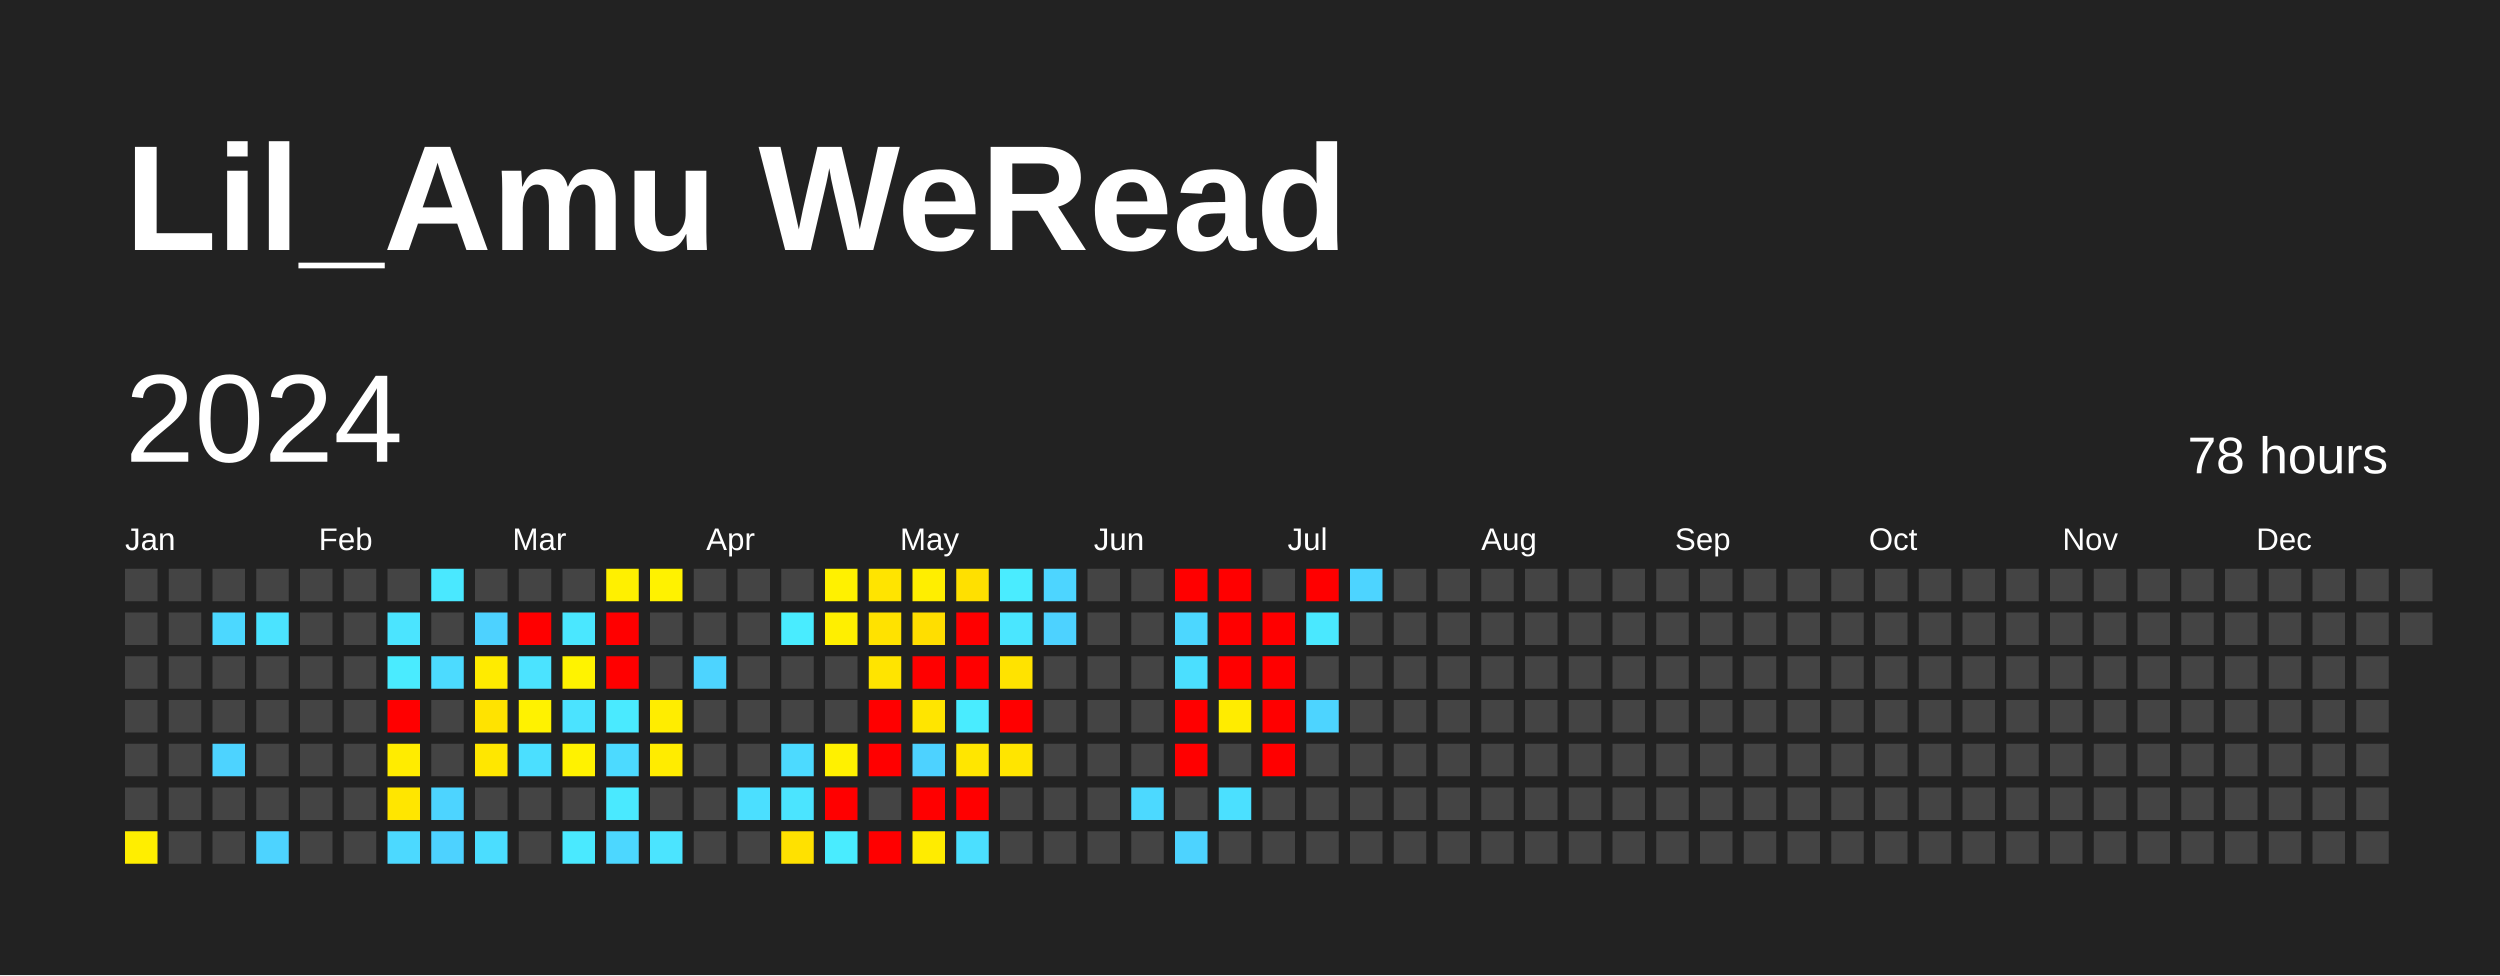
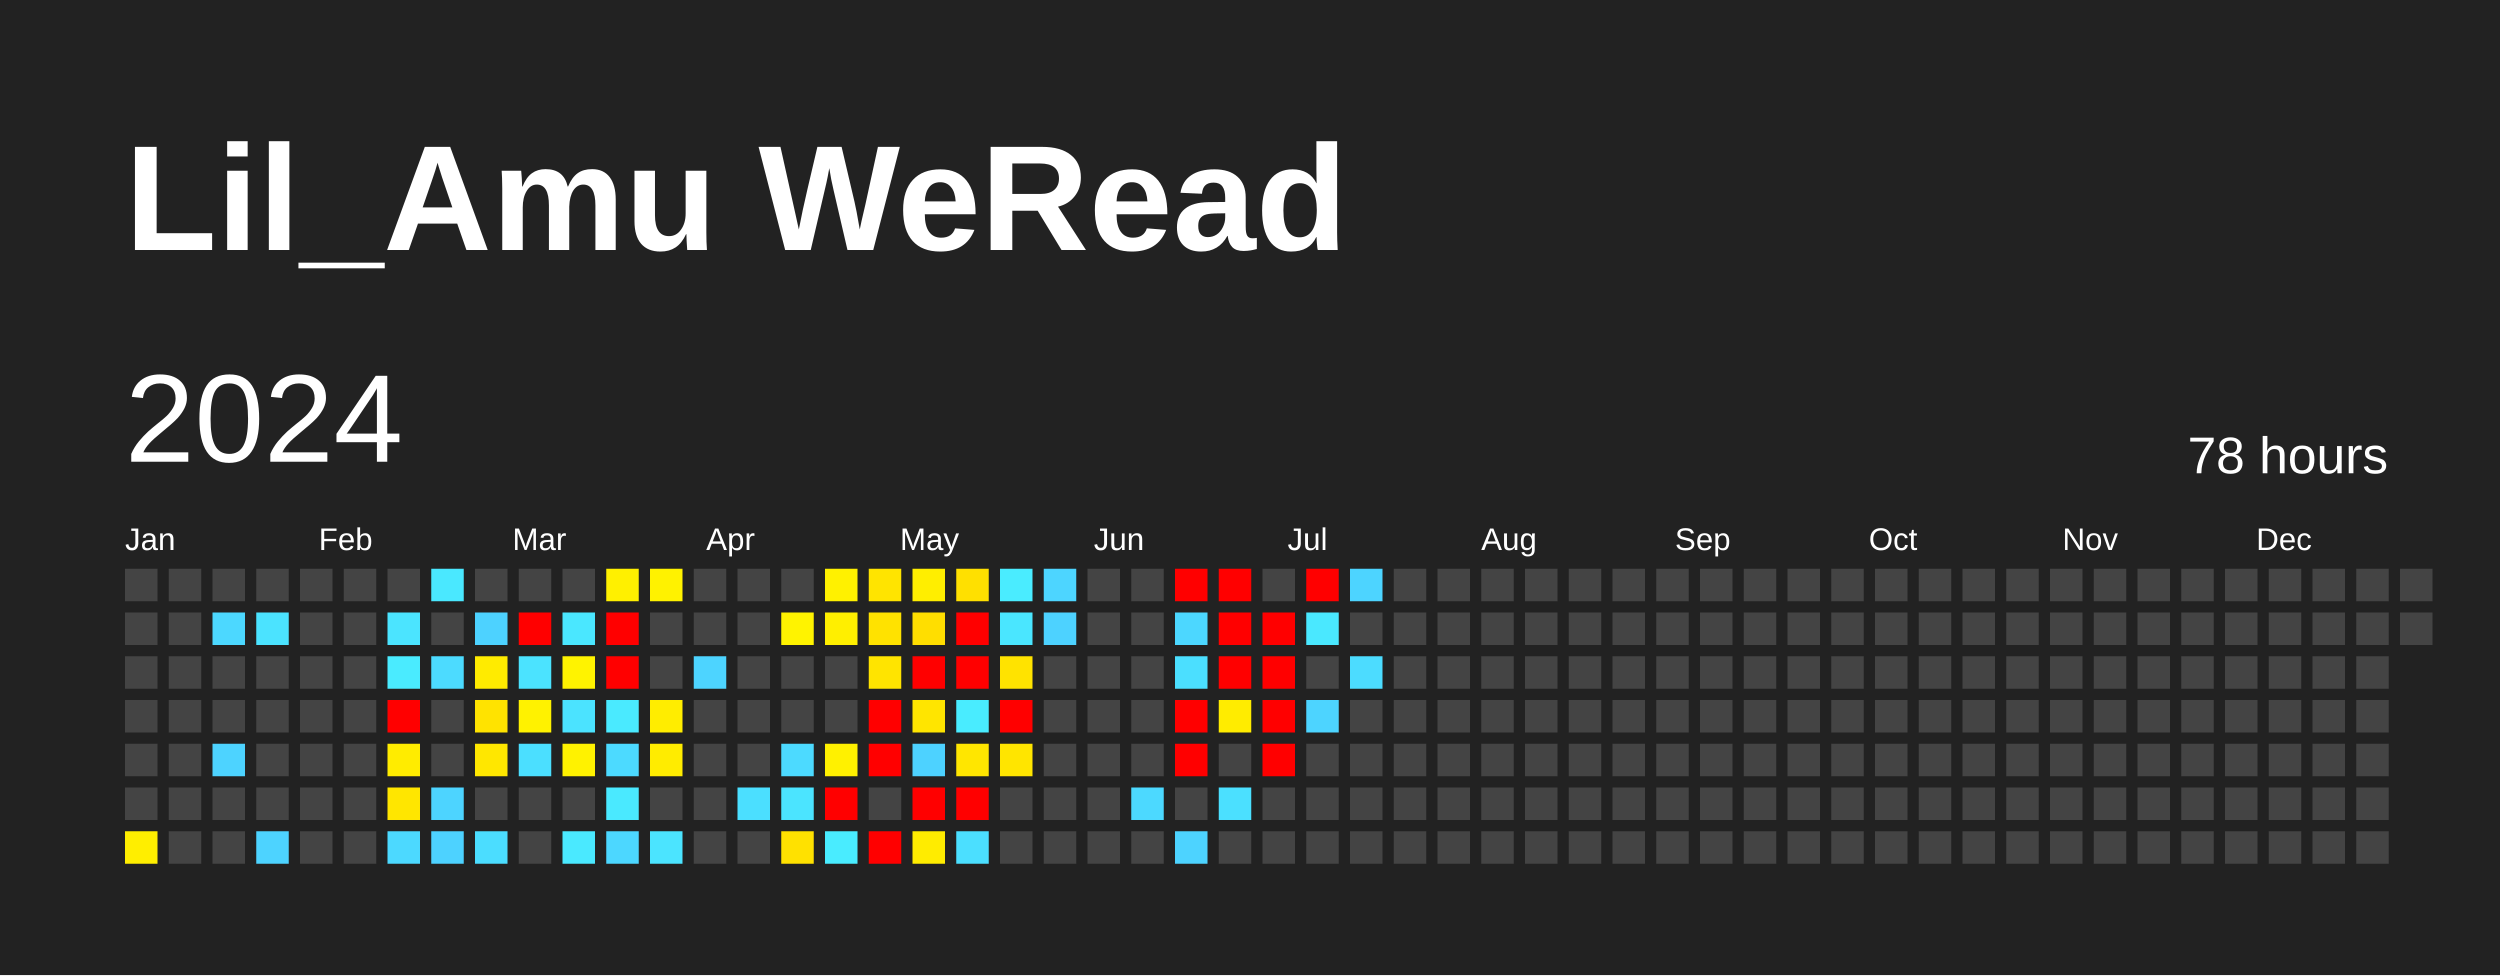
<svg xmlns="http://www.w3.org/2000/svg" baseProfile="full" height="78mm" version="1.1" viewBox="0,0,200,78" width="200mm">
  <defs />
  <rect fill="#222222" height="78" width="200" x="0" y="0" />
  <text fill="#FFFFFF" style="font-size:12px; font-family:Arial; font-weight:bold;" x="10" y="20">Lil_Amu WeRead</text>
  <text dominant-baseline="hanging" fill="#FFFFFF" style="font-size:10.0px; font-family:Arial;" x="10" y="30">2024</text>
  <text dominant-baseline="hanging" fill="#FFFFFF" style="font-size:4.125px; font-family:Arial;" x="175" y="35">78 hours</text>
  <text fill="#FFFFFF" style="font-size:2.5px; font-family:Arial" x="10.0" y="44">Jan</text>
  <text fill="#FFFFFF" style="font-size:2.5px; font-family:Arial" x="25.5" y="44">Feb</text>
  <text fill="#FFFFFF" style="font-size:2.5px; font-family:Arial" x="41.0" y="44">Mar</text>
  <text fill="#FFFFFF" style="font-size:2.5px; font-family:Arial" x="56.5" y="44">Apr</text>
  <text fill="#FFFFFF" style="font-size:2.5px; font-family:Arial" x="72.0" y="44">May</text>
  <text fill="#FFFFFF" style="font-size:2.5px; font-family:Arial" x="87.5" y="44">Jun</text>
  <text fill="#FFFFFF" style="font-size:2.5px; font-family:Arial" x="103.0" y="44">Jul</text>
  <text fill="#FFFFFF" style="font-size:2.5px; font-family:Arial" x="118.5" y="44">Aug</text>
  <text fill="#FFFFFF" style="font-size:2.5px; font-family:Arial" x="134.0" y="44">Sep</text>
  <text fill="#FFFFFF" style="font-size:2.5px; font-family:Arial" x="149.5" y="44">Oct</text>
  <text fill="#FFFFFF" style="font-size:2.5px; font-family:Arial" x="165.0" y="44">Nov</text>
  <text fill="#FFFFFF" style="font-size:2.5px; font-family:Arial" x="180.5" y="44">Dec</text>
  <rect fill="#444444" height="2.6" width="2.6" x="10.0" y="45.5" />
  <rect fill="#444444" height="2.6" width="2.6" x="10.0" y="49.0" />
  <rect fill="#444444" height="2.6" width="2.6" x="10.0" y="52.5" />
  <rect fill="#444444" height="2.6" width="2.6" x="10.0" y="56.0" />
  <rect fill="#444444" height="2.6" width="2.6" x="10.0" y="59.5" />
  <rect fill="#444444" height="2.6" width="2.6" x="10.0" y="63.0" />
  <rect fill="#ffee00" height="2.6" width="2.6" x="10.0" y="66.5" />
  <rect fill="#444444" height="2.6" width="2.6" x="13.5" y="45.5" />
  <rect fill="#444444" height="2.6" width="2.6" x="13.5" y="49.0" />
  <rect fill="#444444" height="2.6" width="2.6" x="13.5" y="52.5" />
  <rect fill="#444444" height="2.6" width="2.6" x="13.5" y="56.0" />
  <rect fill="#444444" height="2.6" width="2.6" x="13.5" y="59.5" />
  <rect fill="#444444" height="2.6" width="2.6" x="13.5" y="63.0" />
  <rect fill="#444444" height="2.6" width="2.6" x="13.5" y="66.5" />
  <rect fill="#444444" height="2.6" width="2.6" x="17.0" y="45.5" />
  <rect fill="#4cd8ff" height="2.6" width="2.6" x="17.0" y="49.0" />
  <rect fill="#444444" height="2.6" width="2.6" x="17.0" y="52.5" />
  <rect fill="#444444" height="2.6" width="2.6" x="17.0" y="56.0" />
  <rect fill="#4dd3ff" height="2.6" width="2.6" x="17.0" y="59.5" />
  <rect fill="#444444" height="2.6" width="2.6" x="17.0" y="63.0" />
  <rect fill="#444444" height="2.6" width="2.6" x="17.0" y="66.5" />
  <rect fill="#444444" height="2.6" width="2.6" x="20.5" y="45.5" />
  <rect fill="#4be3ff" height="2.6" width="2.6" x="20.5" y="49.0" />
  <rect fill="#444444" height="2.6" width="2.6" x="20.5" y="52.5" />
  <rect fill="#444444" height="2.6" width="2.6" x="20.5" y="56.0" />
  <rect fill="#444444" height="2.6" width="2.6" x="20.5" y="59.5" />
  <rect fill="#444444" height="2.6" width="2.6" x="20.5" y="63.0" />
  <rect fill="#4dd3ff" height="2.6" width="2.6" x="20.5" y="66.5" />
  <rect fill="#444444" height="2.6" width="2.6" x="24.0" y="45.5" />
  <rect fill="#444444" height="2.6" width="2.6" x="24.0" y="49.0" />
  <rect fill="#444444" height="2.6" width="2.6" x="24.0" y="52.5" />
  <rect fill="#444444" height="2.6" width="2.6" x="24.0" y="56.0" />
  <rect fill="#444444" height="2.6" width="2.6" x="24.0" y="59.5" />
  <rect fill="#444444" height="2.6" width="2.6" x="24.0" y="63.0" />
  <rect fill="#444444" height="2.6" width="2.6" x="24.0" y="66.5" />
  <rect fill="#444444" height="2.6" width="2.6" x="27.5" y="45.5" />
  <rect fill="#444444" height="2.6" width="2.6" x="27.5" y="49.0" />
  <rect fill="#444444" height="2.6" width="2.6" x="27.5" y="52.5" />
  <rect fill="#444444" height="2.6" width="2.6" x="27.5" y="56.0" />
  <rect fill="#444444" height="2.6" width="2.6" x="27.5" y="59.5" />
  <rect fill="#444444" height="2.6" width="2.6" x="27.5" y="63.0" />
  <rect fill="#444444" height="2.6" width="2.6" x="27.5" y="66.5" />
  <rect fill="#444444" height="2.6" width="2.6" x="31.0" y="45.5" />
  <rect fill="#4be4ff" height="2.6" width="2.6" x="31.0" y="49.0" />
  <rect fill="#4aebff" height="2.6" width="2.6" x="31.0" y="52.5" />
  <rect fill="red" height="2.6" width="2.6" x="31.0" y="56.0" />
  <rect fill="#ffec00" height="2.6" width="2.6" x="31.0" y="59.5" />
  <rect fill="#ffe600" height="2.6" width="2.6" x="31.0" y="63.0" />
  <rect fill="#4cd9ff" height="2.6" width="2.6" x="31.0" y="66.5" />
  <rect fill="#4ae8ff" height="2.6" width="2.6" x="34.5" y="45.5" />
  <rect fill="#444444" height="2.6" width="2.6" x="34.5" y="49.0" />
  <rect fill="#4cdbff" height="2.6" width="2.6" x="34.5" y="52.5" />
  <rect fill="#444444" height="2.6" width="2.6" x="34.5" y="56.0" />
  <rect fill="#444444" height="2.6" width="2.6" x="34.5" y="59.5" />
  <rect fill="#4dd4ff" height="2.6" width="2.6" x="34.5" y="63.0" />
  <rect fill="#4dd2ff" height="2.6" width="2.6" x="34.5" y="66.5" />
  <rect fill="#444444" height="2.6" width="2.6" x="38.0" y="45.5" />
  <rect fill="#4dd2ff" height="2.6" width="2.6" x="38.0" y="49.0" />
  <rect fill="#ffeb00" height="2.6" width="2.6" x="38.0" y="52.5" />
  <rect fill="#ffe300" height="2.6" width="2.6" x="38.0" y="56.0" />
  <rect fill="#ffe700" height="2.6" width="2.6" x="38.0" y="59.5" />
  <rect fill="#444444" height="2.6" width="2.6" x="38.0" y="63.0" />
  <rect fill="#4bddff" height="2.6" width="2.6" x="38.0" y="66.5" />
  <rect fill="#444444" height="2.6" width="2.6" x="41.5" y="45.5" />
  <rect fill="red" height="2.6" width="2.6" x="41.5" y="49.0" />
  <rect fill="#4be3ff" height="2.6" width="2.6" x="41.5" y="52.5" />
  <rect fill="#fff200" height="2.6" width="2.6" x="41.5" y="56.0" />
  <rect fill="#4bdfff" height="2.6" width="2.6" x="41.5" y="59.5" />
  <rect fill="#444444" height="2.6" width="2.6" x="41.5" y="63.0" />
  <rect fill="#444444" height="2.6" width="2.6" x="41.5" y="66.5" />
  <rect fill="#444444" height="2.6" width="2.6" x="45.0" y="45.5" />
  <rect fill="#4ae7ff" height="2.6" width="2.6" x="45.0" y="49.0" />
  <rect fill="#fff300" height="2.6" width="2.6" x="45.0" y="52.5" />
  <rect fill="#4be3ff" height="2.6" width="2.6" x="45.0" y="56.0" />
  <rect fill="#fff200" height="2.6" width="2.6" x="45.0" y="59.5" />
  <rect fill="#444444" height="2.6" width="2.6" x="45.0" y="63.0" />
  <rect fill="#4ae9ff" height="2.6" width="2.6" x="45.0" y="66.5" />
  <rect fill="#fff000" height="2.6" width="2.6" x="48.5" y="45.5" />
  <rect fill="red" height="2.6" width="2.6" x="48.5" y="49.0" />
  <rect fill="red" height="2.6" width="2.6" x="48.5" y="52.5" />
  <rect fill="#4aeaff" height="2.6" width="2.6" x="48.5" y="56.0" />
  <rect fill="#4cdaff" height="2.6" width="2.6" x="48.5" y="59.5" />
  <rect fill="#4ae9ff" height="2.6" width="2.6" x="48.5" y="63.0" />
  <rect fill="#4cd7ff" height="2.6" width="2.6" x="48.5" y="66.5" />
  <rect fill="#fff200" height="2.6" width="2.6" x="52.0" y="45.5" />
  <rect fill="#444444" height="2.6" width="2.6" x="52.0" y="49.0" />
  <rect fill="#444444" height="2.6" width="2.6" x="52.0" y="52.5" />
  <rect fill="#ffed00" height="2.6" width="2.6" x="52.0" y="56.0" />
  <rect fill="#ffec00" height="2.6" width="2.6" x="52.0" y="59.5" />
  <rect fill="#444444" height="2.6" width="2.6" x="52.0" y="63.0" />
  <rect fill="#4be4ff" height="2.6" width="2.6" x="52.0" y="66.5" />
  <rect fill="#444444" height="2.6" width="2.6" x="55.5" y="45.5" />
  <rect fill="#444444" height="2.6" width="2.6" x="55.5" y="49.0" />
  <rect fill="#4dd4ff" height="2.6" width="2.6" x="55.5" y="52.5" />
  <rect fill="#444444" height="2.6" width="2.6" x="55.5" y="56.0" />
  <rect fill="#444444" height="2.6" width="2.6" x="55.5" y="59.5" />
  <rect fill="#444444" height="2.6" width="2.6" x="55.5" y="63.0" />
  <rect fill="#444444" height="2.6" width="2.6" x="55.5" y="66.5" />
  <rect fill="#444444" height="2.6" width="2.6" x="59.0" y="45.5" />
  <rect fill="#444444" height="2.6" width="2.6" x="59.0" y="49.0" />
  <rect fill="#444444" height="2.6" width="2.6" x="59.0" y="52.5" />
  <rect fill="#444444" height="2.6" width="2.6" x="59.0" y="56.0" />
  <rect fill="#444444" height="2.6" width="2.6" x="59.0" y="59.5" />
  <rect fill="#4bdfff" height="2.6" width="2.6" x="59.0" y="63.0" />
  <rect fill="#444444" height="2.6" width="2.6" x="59.0" y="66.5" />
  <rect fill="#444444" height="2.6" width="2.6" x="62.5" y="45.5" />
-   <rect fill="#49ecff" height="2.6" width="2.6" x="62.5" y="49.0" />
+   <rect fill="#fff300" height="2.6" width="2.6" x="62.5" y="49.0" />
  <rect fill="#444444" height="2.6" width="2.6" x="62.5" y="52.5" />
  <rect fill="#444444" height="2.6" width="2.6" x="62.5" y="56.0" />
  <rect fill="#4cdaff" height="2.6" width="2.6" x="62.5" y="59.5" />
  <rect fill="#4be4ff" height="2.6" width="2.6" x="62.5" y="63.0" />
  <rect fill="#ffe100" height="2.6" width="2.6" x="62.5" y="66.5" />
  <rect fill="#fff100" height="2.6" width="2.6" x="66.0" y="45.5" />
  <rect fill="#ffef00" height="2.6" width="2.6" x="66.0" y="49.0" />
  <rect fill="#444444" height="2.6" width="2.6" x="66.0" y="52.5" />
  <rect fill="#444444" height="2.6" width="2.6" x="66.0" y="56.0" />
  <rect fill="#fff100" height="2.6" width="2.6" x="66.0" y="59.5" />
  <rect fill="red" height="2.6" width="2.6" x="66.0" y="63.0" />
  <rect fill="#49ecff" height="2.6" width="2.6" x="66.0" y="66.5" />
  <rect fill="#ffe400" height="2.6" width="2.6" x="69.5" y="45.5" />
  <rect fill="#ffe200" height="2.6" width="2.6" x="69.5" y="49.0" />
  <rect fill="#ffe400" height="2.6" width="2.6" x="69.5" y="52.5" />
  <rect fill="red" height="2.6" width="2.6" x="69.5" y="56.0" />
  <rect fill="red" height="2.6" width="2.6" x="69.5" y="59.5" />
  <rect fill="#444444" height="2.6" width="2.6" x="69.5" y="63.0" />
  <rect fill="red" height="2.6" width="2.6" x="69.5" y="66.5" />
  <rect fill="#ffee00" height="2.6" width="2.6" x="73.0" y="45.5" />
  <rect fill="#ffde00" height="2.6" width="2.6" x="73.0" y="49.0" />
  <rect fill="red" height="2.6" width="2.6" x="73.0" y="52.5" />
  <rect fill="#ffe500" height="2.6" width="2.6" x="73.0" y="56.0" />
  <rect fill="#4dd2ff" height="2.6" width="2.6" x="73.0" y="59.5" />
  <rect fill="red" height="2.6" width="2.6" x="73.0" y="63.0" />
  <rect fill="#ffec00" height="2.6" width="2.6" x="73.0" y="66.5" />
  <rect fill="#ffe000" height="2.6" width="2.6" x="76.5" y="45.5" />
  <rect fill="red" height="2.6" width="2.6" x="76.5" y="49.0" />
  <rect fill="red" height="2.6" width="2.6" x="76.5" y="52.5" />
  <rect fill="#49ecff" height="2.6" width="2.6" x="76.5" y="56.0" />
  <rect fill="#ffe600" height="2.6" width="2.6" x="76.5" y="59.5" />
  <rect fill="red" height="2.6" width="2.6" x="76.5" y="63.0" />
  <rect fill="#4bdfff" height="2.6" width="2.6" x="76.5" y="66.5" />
  <rect fill="#4aecff" height="2.6" width="2.6" x="80.0" y="45.5" />
  <rect fill="#4ae6ff" height="2.6" width="2.6" x="80.0" y="49.0" />
  <rect fill="#ffe300" height="2.6" width="2.6" x="80.0" y="52.5" />
  <rect fill="red" height="2.6" width="2.6" x="80.0" y="56.0" />
  <rect fill="#ffe500" height="2.6" width="2.6" x="80.0" y="59.5" />
  <rect fill="#444444" height="2.6" width="2.6" x="80.0" y="63.0" />
  <rect fill="#444444" height="2.6" width="2.6" x="80.0" y="66.5" />
  <rect fill="#4dd5ff" height="2.6" width="2.6" x="83.5" y="45.5" />
  <rect fill="#4dd2ff" height="2.6" width="2.6" x="83.5" y="49.0" />
  <rect fill="#444444" height="2.6" width="2.6" x="83.5" y="52.5" />
  <rect fill="#444444" height="2.6" width="2.6" x="83.5" y="56.0" />
  <rect fill="#444444" height="2.6" width="2.6" x="83.5" y="59.5" />
  <rect fill="#444444" height="2.6" width="2.6" x="83.5" y="63.0" />
  <rect fill="#444444" height="2.6" width="2.6" x="83.5" y="66.5" />
  <rect fill="#444444" height="2.6" width="2.6" x="87.0" y="45.5" />
  <rect fill="#444444" height="2.6" width="2.6" x="87.0" y="49.0" />
  <rect fill="#444444" height="2.6" width="2.6" x="87.0" y="52.5" />
  <rect fill="#444444" height="2.6" width="2.6" x="87.0" y="56.0" />
  <rect fill="#444444" height="2.6" width="2.6" x="87.0" y="59.5" />
  <rect fill="#444444" height="2.6" width="2.6" x="87.0" y="63.0" />
  <rect fill="#444444" height="2.6" width="2.6" x="87.0" y="66.5" />
  <rect fill="#444444" height="2.6" width="2.6" x="90.5" y="45.5" />
  <rect fill="#444444" height="2.6" width="2.6" x="90.5" y="49.0" />
  <rect fill="#444444" height="2.6" width="2.6" x="90.5" y="52.5" />
  <rect fill="#444444" height="2.6" width="2.6" x="90.5" y="56.0" />
  <rect fill="#444444" height="2.6" width="2.6" x="90.5" y="59.5" />
  <rect fill="#4cd9ff" height="2.6" width="2.6" x="90.5" y="63.0" />
  <rect fill="#444444" height="2.6" width="2.6" x="90.5" y="66.5" />
  <rect fill="red" height="2.6" width="2.6" x="94.0" y="45.5" />
  <rect fill="#4cd7ff" height="2.6" width="2.6" x="94.0" y="49.0" />
  <rect fill="#4bdfff" height="2.6" width="2.6" x="94.0" y="52.5" />
  <rect fill="red" height="2.6" width="2.6" x="94.0" y="56.0" />
  <rect fill="red" height="2.6" width="2.6" x="94.0" y="59.5" />
  <rect fill="#444444" height="2.6" width="2.6" x="94.0" y="63.0" />
  <rect fill="#4dd3ff" height="2.6" width="2.6" x="94.0" y="66.5" />
  <rect fill="red" height="2.6" width="2.6" x="97.5" y="45.5" />
  <rect fill="red" height="2.6" width="2.6" x="97.5" y="49.0" />
  <rect fill="red" height="2.6" width="2.6" x="97.5" y="52.5" />
  <rect fill="#ffec00" height="2.6" width="2.6" x="97.5" y="56.0" />
  <rect fill="#444444" height="2.6" width="2.6" x="97.5" y="59.5" />
  <rect fill="#4be0ff" height="2.6" width="2.6" x="97.5" y="63.0" />
  <rect fill="#444444" height="2.6" width="2.6" x="97.5" y="66.5" />
  <rect fill="#444444" height="2.6" width="2.6" x="101.0" y="45.5" />
  <rect fill="red" height="2.6" width="2.6" x="101.0" y="49.0" />
  <rect fill="red" height="2.6" width="2.6" x="101.0" y="52.5" />
  <rect fill="red" height="2.6" width="2.6" x="101.0" y="56.0" />
  <rect fill="red" height="2.6" width="2.6" x="101.0" y="59.5" />
  <rect fill="#444444" height="2.6" width="2.6" x="101.0" y="63.0" />
  <rect fill="#444444" height="2.6" width="2.6" x="101.0" y="66.5" />
  <rect fill="red" height="2.6" width="2.6" x="104.5" y="45.5" />
  <rect fill="#4ae8ff" height="2.6" width="2.6" x="104.5" y="49.0" />
  <rect fill="#444444" height="2.6" width="2.6" x="104.5" y="52.5" />
  <rect fill="#4dd4ff" height="2.6" width="2.6" x="104.5" y="56.0" />
  <rect fill="#444444" height="2.6" width="2.6" x="104.5" y="59.5" />
  <rect fill="#444444" height="2.6" width="2.6" x="104.5" y="63.0" />
  <rect fill="#444444" height="2.6" width="2.6" x="104.5" y="66.5" />
  <rect fill="#4dd4ff" height="2.6" width="2.6" x="108.0" y="45.5" />
  <rect fill="#444444" height="2.6" width="2.6" x="108.0" y="49.0" />
-   <rect fill="#444444" height="2.6" width="2.6" x="108.0" y="52.5" />
+   <rect fill="#4cdcff" height="2.6" width="2.6" x="108.0" y="52.5" />
  <rect fill="#444444" height="2.6" width="2.6" x="108.0" y="56.0" />
  <rect fill="#444444" height="2.6" width="2.6" x="108.0" y="59.5" />
  <rect fill="#444444" height="2.6" width="2.6" x="108.0" y="63.0" />
  <rect fill="#444444" height="2.6" width="2.6" x="108.0" y="66.5" />
  <rect fill="#444444" height="2.6" width="2.6" x="111.5" y="45.5" />
  <rect fill="#444444" height="2.6" width="2.6" x="111.5" y="49.0" />
  <rect fill="#444444" height="2.6" width="2.6" x="111.5" y="52.5" />
  <rect fill="#444444" height="2.6" width="2.6" x="111.5" y="56.0" />
  <rect fill="#444444" height="2.6" width="2.6" x="111.5" y="59.5" />
  <rect fill="#444444" height="2.6" width="2.6" x="111.5" y="63.0" />
  <rect fill="#444444" height="2.6" width="2.6" x="111.5" y="66.5" />
  <rect fill="#444444" height="2.6" width="2.6" x="115.0" y="45.5" />
  <rect fill="#444444" height="2.6" width="2.6" x="115.0" y="49.0" />
  <rect fill="#444444" height="2.6" width="2.6" x="115.0" y="52.5" />
  <rect fill="#444444" height="2.6" width="2.6" x="115.0" y="56.0" />
  <rect fill="#444444" height="2.6" width="2.6" x="115.0" y="59.5" />
  <rect fill="#444444" height="2.6" width="2.6" x="115.0" y="63.0" />
  <rect fill="#444444" height="2.6" width="2.6" x="115.0" y="66.5" />
  <rect fill="#444444" height="2.6" width="2.6" x="118.5" y="45.5" />
  <rect fill="#444444" height="2.6" width="2.6" x="118.5" y="49.0" />
  <rect fill="#444444" height="2.6" width="2.6" x="118.5" y="52.5" />
  <rect fill="#444444" height="2.6" width="2.6" x="118.5" y="56.0" />
  <rect fill="#444444" height="2.6" width="2.6" x="118.5" y="59.5" />
  <rect fill="#444444" height="2.6" width="2.6" x="118.5" y="63.0" />
  <rect fill="#444444" height="2.6" width="2.6" x="118.5" y="66.5" />
  <rect fill="#444444" height="2.6" width="2.6" x="122.0" y="45.5" />
  <rect fill="#444444" height="2.6" width="2.6" x="122.0" y="49.0" />
  <rect fill="#444444" height="2.6" width="2.6" x="122.0" y="52.5" />
  <rect fill="#444444" height="2.6" width="2.6" x="122.0" y="56.0" />
  <rect fill="#444444" height="2.6" width="2.6" x="122.0" y="59.5" />
  <rect fill="#444444" height="2.6" width="2.6" x="122.0" y="63.0" />
  <rect fill="#444444" height="2.6" width="2.6" x="122.0" y="66.5" />
  <rect fill="#444444" height="2.6" width="2.6" x="125.5" y="45.5" />
  <rect fill="#444444" height="2.6" width="2.6" x="125.5" y="49.0" />
  <rect fill="#444444" height="2.6" width="2.6" x="125.5" y="52.5" />
  <rect fill="#444444" height="2.6" width="2.6" x="125.5" y="56.0" />
  <rect fill="#444444" height="2.6" width="2.6" x="125.5" y="59.5" />
  <rect fill="#444444" height="2.6" width="2.6" x="125.5" y="63.0" />
  <rect fill="#444444" height="2.6" width="2.6" x="125.5" y="66.5" />
  <rect fill="#444444" height="2.6" width="2.6" x="129.0" y="45.5" />
  <rect fill="#444444" height="2.6" width="2.6" x="129.0" y="49.0" />
  <rect fill="#444444" height="2.6" width="2.6" x="129.0" y="52.5" />
  <rect fill="#444444" height="2.6" width="2.6" x="129.0" y="56.0" />
  <rect fill="#444444" height="2.6" width="2.6" x="129.0" y="59.5" />
  <rect fill="#444444" height="2.6" width="2.6" x="129.0" y="63.0" />
  <rect fill="#444444" height="2.6" width="2.6" x="129.0" y="66.5" />
  <rect fill="#444444" height="2.6" width="2.6" x="132.5" y="45.5" />
  <rect fill="#444444" height="2.6" width="2.6" x="132.5" y="49.0" />
  <rect fill="#444444" height="2.6" width="2.6" x="132.5" y="52.5" />
  <rect fill="#444444" height="2.6" width="2.6" x="132.5" y="56.0" />
  <rect fill="#444444" height="2.6" width="2.6" x="132.5" y="59.5" />
  <rect fill="#444444" height="2.6" width="2.6" x="132.5" y="63.0" />
  <rect fill="#444444" height="2.6" width="2.6" x="132.5" y="66.5" />
  <rect fill="#444444" height="2.6" width="2.6" x="136.0" y="45.5" />
  <rect fill="#444444" height="2.6" width="2.6" x="136.0" y="49.0" />
  <rect fill="#444444" height="2.6" width="2.6" x="136.0" y="52.5" />
  <rect fill="#444444" height="2.6" width="2.6" x="136.0" y="56.0" />
  <rect fill="#444444" height="2.6" width="2.6" x="136.0" y="59.5" />
  <rect fill="#444444" height="2.6" width="2.6" x="136.0" y="63.0" />
  <rect fill="#444444" height="2.6" width="2.6" x="136.0" y="66.5" />
  <rect fill="#444444" height="2.6" width="2.6" x="139.5" y="45.5" />
  <rect fill="#444444" height="2.6" width="2.6" x="139.5" y="49.0" />
  <rect fill="#444444" height="2.6" width="2.6" x="139.5" y="52.5" />
  <rect fill="#444444" height="2.6" width="2.6" x="139.5" y="56.0" />
  <rect fill="#444444" height="2.6" width="2.6" x="139.5" y="59.5" />
  <rect fill="#444444" height="2.6" width="2.6" x="139.5" y="63.0" />
  <rect fill="#444444" height="2.6" width="2.6" x="139.5" y="66.5" />
  <rect fill="#444444" height="2.6" width="2.6" x="143.0" y="45.5" />
  <rect fill="#444444" height="2.6" width="2.6" x="143.0" y="49.0" />
  <rect fill="#444444" height="2.6" width="2.6" x="143.0" y="52.5" />
  <rect fill="#444444" height="2.6" width="2.6" x="143.0" y="56.0" />
  <rect fill="#444444" height="2.6" width="2.6" x="143.0" y="59.5" />
  <rect fill="#444444" height="2.6" width="2.6" x="143.0" y="63.0" />
  <rect fill="#444444" height="2.6" width="2.6" x="143.0" y="66.5" />
  <rect fill="#444444" height="2.6" width="2.6" x="146.5" y="45.5" />
  <rect fill="#444444" height="2.6" width="2.6" x="146.5" y="49.0" />
  <rect fill="#444444" height="2.6" width="2.6" x="146.5" y="52.5" />
  <rect fill="#444444" height="2.6" width="2.6" x="146.5" y="56.0" />
  <rect fill="#444444" height="2.6" width="2.6" x="146.5" y="59.5" />
  <rect fill="#444444" height="2.6" width="2.6" x="146.5" y="63.0" />
  <rect fill="#444444" height="2.6" width="2.6" x="146.5" y="66.5" />
  <rect fill="#444444" height="2.6" width="2.6" x="150.0" y="45.5" />
  <rect fill="#444444" height="2.6" width="2.6" x="150.0" y="49.0" />
  <rect fill="#444444" height="2.6" width="2.6" x="150.0" y="52.5" />
  <rect fill="#444444" height="2.6" width="2.6" x="150.0" y="56.0" />
  <rect fill="#444444" height="2.6" width="2.6" x="150.0" y="59.5" />
  <rect fill="#444444" height="2.6" width="2.6" x="150.0" y="63.0" />
  <rect fill="#444444" height="2.6" width="2.6" x="150.0" y="66.5" />
  <rect fill="#444444" height="2.6" width="2.6" x="153.5" y="45.5" />
  <rect fill="#444444" height="2.6" width="2.6" x="153.5" y="49.0" />
  <rect fill="#444444" height="2.6" width="2.6" x="153.5" y="52.5" />
  <rect fill="#444444" height="2.6" width="2.6" x="153.5" y="56.0" />
  <rect fill="#444444" height="2.6" width="2.6" x="153.5" y="59.5" />
  <rect fill="#444444" height="2.6" width="2.6" x="153.5" y="63.0" />
  <rect fill="#444444" height="2.6" width="2.6" x="153.5" y="66.5" />
  <rect fill="#444444" height="2.6" width="2.6" x="157.0" y="45.5" />
  <rect fill="#444444" height="2.6" width="2.6" x="157.0" y="49.0" />
  <rect fill="#444444" height="2.6" width="2.6" x="157.0" y="52.5" />
  <rect fill="#444444" height="2.6" width="2.6" x="157.0" y="56.0" />
  <rect fill="#444444" height="2.6" width="2.6" x="157.0" y="59.5" />
  <rect fill="#444444" height="2.6" width="2.6" x="157.0" y="63.0" />
  <rect fill="#444444" height="2.6" width="2.6" x="157.0" y="66.5" />
  <rect fill="#444444" height="2.6" width="2.6" x="160.5" y="45.5" />
  <rect fill="#444444" height="2.6" width="2.6" x="160.5" y="49.0" />
  <rect fill="#444444" height="2.6" width="2.6" x="160.5" y="52.5" />
  <rect fill="#444444" height="2.6" width="2.6" x="160.5" y="56.0" />
  <rect fill="#444444" height="2.6" width="2.6" x="160.5" y="59.5" />
  <rect fill="#444444" height="2.6" width="2.6" x="160.5" y="63.0" />
  <rect fill="#444444" height="2.6" width="2.6" x="160.5" y="66.5" />
  <rect fill="#444444" height="2.6" width="2.6" x="164.0" y="45.5" />
  <rect fill="#444444" height="2.6" width="2.6" x="164.0" y="49.0" />
  <rect fill="#444444" height="2.6" width="2.6" x="164.0" y="52.5" />
  <rect fill="#444444" height="2.6" width="2.6" x="164.0" y="56.0" />
  <rect fill="#444444" height="2.6" width="2.6" x="164.0" y="59.5" />
  <rect fill="#444444" height="2.6" width="2.6" x="164.0" y="63.0" />
  <rect fill="#444444" height="2.6" width="2.6" x="164.0" y="66.5" />
  <rect fill="#444444" height="2.6" width="2.6" x="167.5" y="45.5" />
  <rect fill="#444444" height="2.6" width="2.6" x="167.5" y="49.0" />
  <rect fill="#444444" height="2.6" width="2.6" x="167.5" y="52.5" />
  <rect fill="#444444" height="2.6" width="2.6" x="167.5" y="56.0" />
  <rect fill="#444444" height="2.6" width="2.6" x="167.5" y="59.5" />
  <rect fill="#444444" height="2.6" width="2.6" x="167.5" y="63.0" />
  <rect fill="#444444" height="2.6" width="2.6" x="167.5" y="66.5" />
  <rect fill="#444444" height="2.6" width="2.6" x="171.0" y="45.5" />
  <rect fill="#444444" height="2.6" width="2.6" x="171.0" y="49.0" />
  <rect fill="#444444" height="2.6" width="2.6" x="171.0" y="52.5" />
  <rect fill="#444444" height="2.6" width="2.6" x="171.0" y="56.0" />
  <rect fill="#444444" height="2.6" width="2.6" x="171.0" y="59.5" />
  <rect fill="#444444" height="2.6" width="2.6" x="171.0" y="63.0" />
  <rect fill="#444444" height="2.6" width="2.6" x="171.0" y="66.5" />
  <rect fill="#444444" height="2.6" width="2.6" x="174.5" y="45.5" />
  <rect fill="#444444" height="2.6" width="2.6" x="174.5" y="49.0" />
  <rect fill="#444444" height="2.6" width="2.6" x="174.5" y="52.5" />
  <rect fill="#444444" height="2.6" width="2.6" x="174.5" y="56.0" />
  <rect fill="#444444" height="2.6" width="2.6" x="174.5" y="59.5" />
  <rect fill="#444444" height="2.6" width="2.6" x="174.5" y="63.0" />
  <rect fill="#444444" height="2.6" width="2.6" x="174.5" y="66.5" />
  <rect fill="#444444" height="2.6" width="2.6" x="178.0" y="45.5" />
  <rect fill="#444444" height="2.6" width="2.6" x="178.0" y="49.0" />
  <rect fill="#444444" height="2.6" width="2.6" x="178.0" y="52.5" />
  <rect fill="#444444" height="2.6" width="2.6" x="178.0" y="56.0" />
  <rect fill="#444444" height="2.6" width="2.6" x="178.0" y="59.5" />
  <rect fill="#444444" height="2.6" width="2.6" x="178.0" y="63.0" />
  <rect fill="#444444" height="2.6" width="2.6" x="178.0" y="66.5" />
  <rect fill="#444444" height="2.6" width="2.6" x="181.5" y="45.5" />
  <rect fill="#444444" height="2.6" width="2.6" x="181.5" y="49.0" />
  <rect fill="#444444" height="2.6" width="2.6" x="181.5" y="52.5" />
  <rect fill="#444444" height="2.6" width="2.6" x="181.5" y="56.0" />
  <rect fill="#444444" height="2.6" width="2.6" x="181.5" y="59.5" />
  <rect fill="#444444" height="2.6" width="2.6" x="181.5" y="63.0" />
  <rect fill="#444444" height="2.6" width="2.6" x="181.5" y="66.5" />
  <rect fill="#444444" height="2.6" width="2.6" x="185.0" y="45.5" />
  <rect fill="#444444" height="2.6" width="2.6" x="185.0" y="49.0" />
  <rect fill="#444444" height="2.6" width="2.6" x="185.0" y="52.5" />
  <rect fill="#444444" height="2.6" width="2.6" x="185.0" y="56.0" />
  <rect fill="#444444" height="2.6" width="2.6" x="185.0" y="59.5" />
  <rect fill="#444444" height="2.6" width="2.6" x="185.0" y="63.0" />
  <rect fill="#444444" height="2.6" width="2.6" x="185.0" y="66.5" />
  <rect fill="#444444" height="2.6" width="2.6" x="188.5" y="45.5" />
  <rect fill="#444444" height="2.6" width="2.6" x="188.5" y="49.0" />
  <rect fill="#444444" height="2.6" width="2.6" x="188.5" y="52.5" />
  <rect fill="#444444" height="2.6" width="2.6" x="188.5" y="56.0" />
  <rect fill="#444444" height="2.6" width="2.6" x="188.5" y="59.5" />
  <rect fill="#444444" height="2.6" width="2.6" x="188.5" y="63.0" />
  <rect fill="#444444" height="2.6" width="2.6" x="188.5" y="66.5" />
  <rect fill="#444444" height="2.6" width="2.6" x="192.0" y="45.5" />
  <rect fill="#444444" height="2.6" width="2.6" x="192.0" y="49.0" />
</svg>
